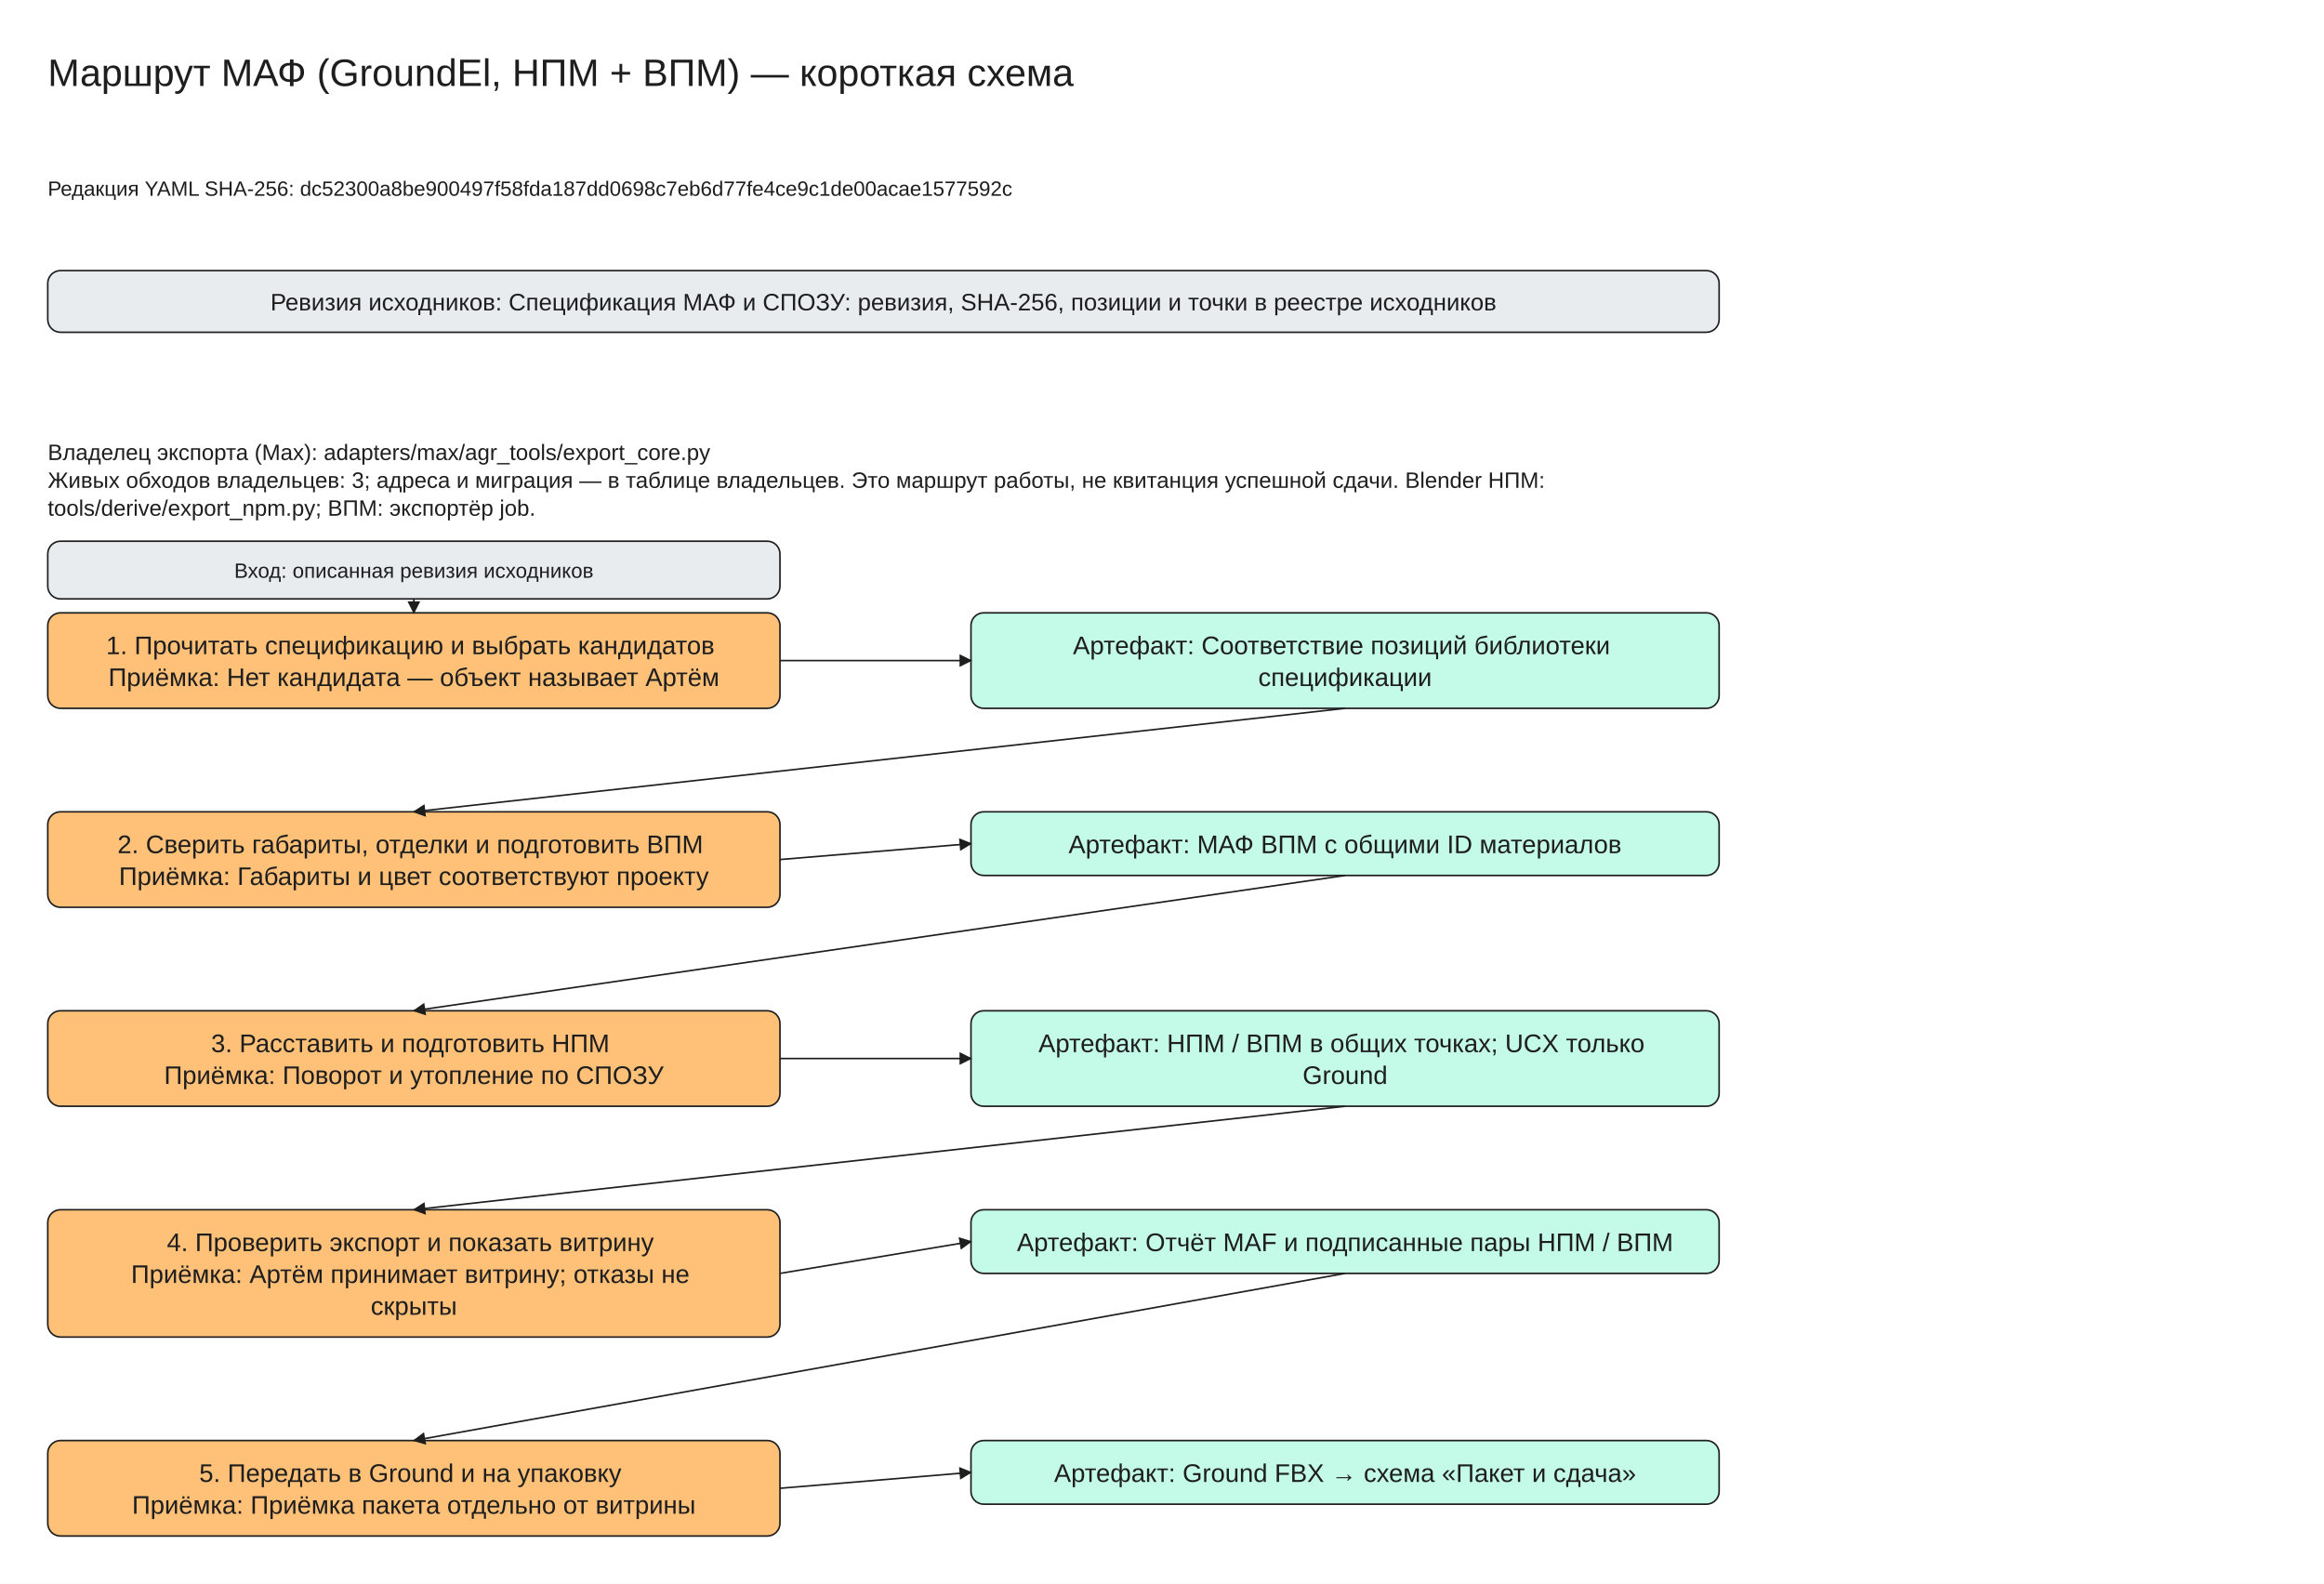
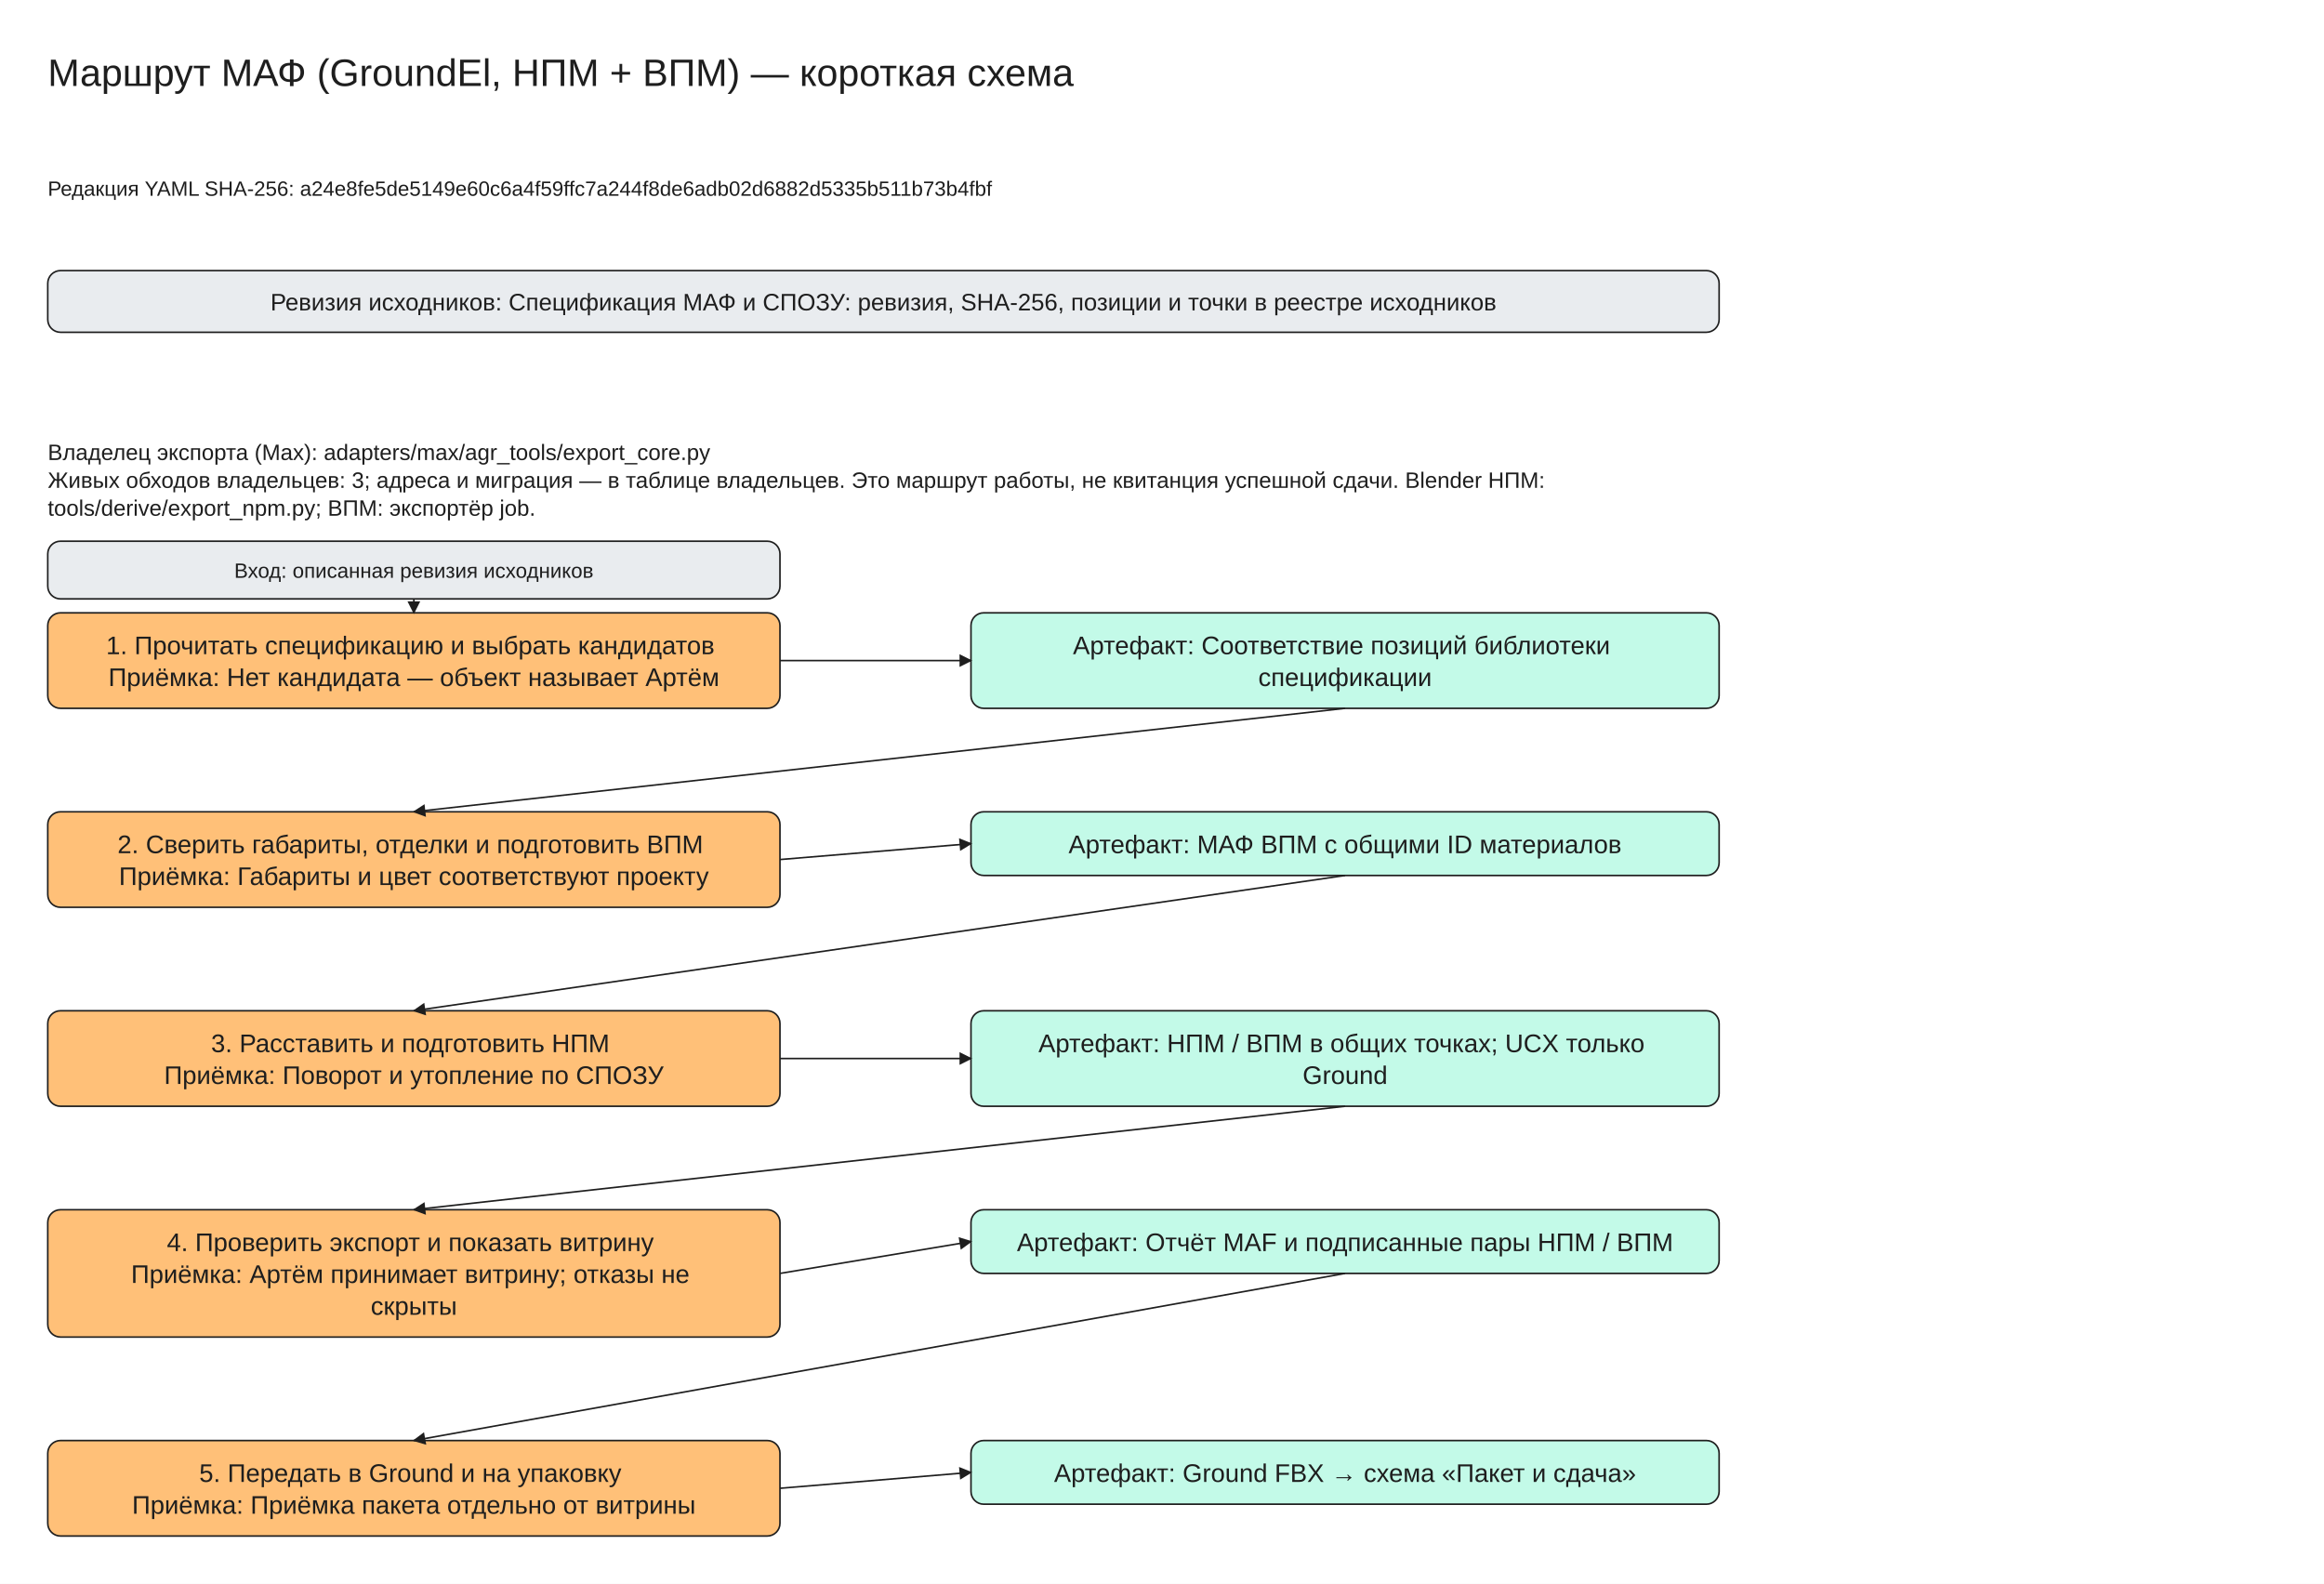
<svg xmlns="http://www.w3.org/2000/svg" viewBox="0 -30 1460 995" width="1460" height="995" font-family="Segoe UI, Arial, sans-serif">
  <defs>
    <marker id="arrow" viewBox="0 0 10 10" refX="9" refY="5" markerWidth="8" markerHeight="8" orient="auto-start-reverse">
      <path d="M0,0 L10,5 L0,10 z" fill="#1e1e1e" />
    </marker>
  </defs>
  <rect x="0" y="-30" width="1460" height="995" fill="#ffffff" />
  <rect x="30" y="140" width="1050" height="38.75" rx="8" fill="#e9ecef" stroke="#1e1e1e" />
  <rect x="30" y="355" width="460" height="60.0" rx="8" fill="#ffc078" stroke="#1e1e1e" />
  <rect x="610" y="355" width="470" height="60.0" rx="8" fill="#c3fae8" stroke="#1e1e1e" />
  <rect x="30" y="310" width="460" height="36.25" rx="8" fill="#e9ecef" stroke="#1e1e1e" />
  <line x1="260.0" y1="346.25" x2="260.0" y2="355.0" stroke="#1e1e1e" marker-end="url(#arrow)" />
  <line x1="490" y1="385.0" x2="610" y2="385.0" stroke="#1e1e1e" marker-end="url(#arrow)" />
  <rect x="30" y="480.0" width="460" height="60.0" rx="8" fill="#ffc078" stroke="#1e1e1e" />
  <rect x="610" y="480.0" width="470" height="40.0" rx="8" fill="#c3fae8" stroke="#1e1e1e" />
  <line x1="845.0" y1="415.0" x2="260.0" y2="480.0" stroke="#1e1e1e" marker-end="url(#arrow)" />
  <line x1="490" y1="510.0" x2="610" y2="500.0" stroke="#1e1e1e" marker-end="url(#arrow)" />
  <rect x="30" y="605.0" width="460" height="60.0" rx="8" fill="#ffc078" stroke="#1e1e1e" />
  <rect x="610" y="605.0" width="470" height="60.0" rx="8" fill="#c3fae8" stroke="#1e1e1e" />
  <line x1="845.0" y1="520.0" x2="260.0" y2="605.0" stroke="#1e1e1e" marker-end="url(#arrow)" />
  <line x1="490" y1="635.0" x2="610" y2="635.0" stroke="#1e1e1e" marker-end="url(#arrow)" />
  <rect x="30" y="730.0" width="460" height="80.0" rx="8" fill="#ffc078" stroke="#1e1e1e" />
  <rect x="610" y="730.0" width="470" height="40.0" rx="8" fill="#c3fae8" stroke="#1e1e1e" />
  <line x1="845.0" y1="665.0" x2="260.0" y2="730.0" stroke="#1e1e1e" marker-end="url(#arrow)" />
  <line x1="490" y1="770.0" x2="610" y2="750.0" stroke="#1e1e1e" marker-end="url(#arrow)" />
  <rect x="30" y="875.0" width="460" height="60.0" rx="8" fill="#ffc078" stroke="#1e1e1e" />
  <rect x="610" y="875.0" width="470" height="40.0" rx="8" fill="#c3fae8" stroke="#1e1e1e" />
  <line x1="845.0" y1="770.0" x2="260.0" y2="875.0" stroke="#1e1e1e" marker-end="url(#arrow)" />
  <line x1="490" y1="905.0" x2="610" y2="895.0" stroke="#1e1e1e" marker-end="url(#arrow)" />
  <text x="30" y="0" font-size="24" text-anchor="start" fill="#1e1e1e">
    <tspan x="30" dy="24">Маршрут МАФ (GroundEl, НПМ + ВПМ) — короткая схема</tspan>
  </text>
  <text x="30" y="80" font-size="13" text-anchor="start" fill="#1e1e1e">
-     <tspan x="30" dy="13">Редакция YAML SHA-256: dc52300a8be900497f58fda187dd0698c7eb6d77fe4ce9c1de00acae1577592c</tspan>
+     <tspan x="30" dy="13">Редакция YAML SHA-256: a24e8fe5de5149e60c6a4f59ffc7a244f8de6adb02d6882d5335b511b73b4fbf</tspan>
  </text>
  <text x="555.0" y="150.0" font-size="15" text-anchor="middle" fill="#1e1e1e">
    <tspan x="555.0" dy="15">Ревизия исходников: Спецификация МАФ и СПОЗУ: ревизия, SHA-256, позиции и точки в реестре исходников</tspan>
  </text>
  <text x="30" y="245" font-size="14" text-anchor="start" fill="#1e1e1e">
    <tspan x="30" dy="14">Владелец экспорта (Max): adapters/max/agr_tools/export_core.py</tspan>
    <tspan x="30" dy="17.5">Живых обходов владельцев: 3; адреса и миграция — в таблице владельцев. Это маршрут работы, не квитанция успешной сдачи. Blender НПМ:</tspan>
    <tspan x="30" dy="17.5">tools/derive/export_npm.py; ВПМ: экспортёр job.</tspan>
  </text>
  <text x="260.0" y="365.0" font-size="16" text-anchor="middle" fill="#1e1e1e">
    <tspan x="260.0" dy="16">1. Прочитать спецификацию и выбрать кандидатов</tspan>
    <tspan x="260.0" dy="20.0">Приёмка: Нет кандидата — объект называет Артём</tspan>
  </text>
  <text x="845.0" y="365.0" font-size="16" text-anchor="middle" fill="#1e1e1e">
    <tspan x="845.0" dy="16">Артефакт: Соответствие позиций библиотеки</tspan>
    <tspan x="845.0" dy="20.0">спецификации</tspan>
  </text>
  <text x="260.0" y="320.0" font-size="13" text-anchor="middle" fill="#1e1e1e">
    <tspan x="260.0" dy="13">Вход: описанная ревизия исходников</tspan>
  </text>
  <text x="260.0" y="490.0" font-size="16" text-anchor="middle" fill="#1e1e1e">
    <tspan x="260.0" dy="16">2. Сверить габариты, отделки и подготовить ВПМ</tspan>
    <tspan x="260.0" dy="20.0">Приёмка: Габариты и цвет соответствуют проекту</tspan>
  </text>
  <text x="845.0" y="490.0" font-size="16" text-anchor="middle" fill="#1e1e1e">
    <tspan x="845.0" dy="16">Артефакт: МАФ ВПМ с общими ID материалов</tspan>
  </text>
  <text x="260.0" y="615.0" font-size="16" text-anchor="middle" fill="#1e1e1e">
    <tspan x="260.0" dy="16">3. Расставить и подготовить НПМ</tspan>
    <tspan x="260.0" dy="20.0">Приёмка: Поворот и утопление по СПОЗУ</tspan>
  </text>
  <text x="845.0" y="615.0" font-size="16" text-anchor="middle" fill="#1e1e1e">
    <tspan x="845.0" dy="16">Артефакт: НПМ / ВПМ в общих точках; UCX только</tspan>
    <tspan x="845.0" dy="20.0">Ground</tspan>
  </text>
  <text x="260.0" y="740.0" font-size="16" text-anchor="middle" fill="#1e1e1e">
    <tspan x="260.0" dy="16">4. Проверить экспорт и показать витрину</tspan>
    <tspan x="260.0" dy="20.0">Приёмка: Артём принимает витрину; отказы не</tspan>
    <tspan x="260.0" dy="20.0">скрыты</tspan>
  </text>
  <text x="845.0" y="740.0" font-size="16" text-anchor="middle" fill="#1e1e1e">
    <tspan x="845.0" dy="16">Артефакт: Отчёт MAF и подписанные пары НПМ / ВПМ</tspan>
  </text>
  <text x="260.0" y="885.0" font-size="16" text-anchor="middle" fill="#1e1e1e">
    <tspan x="260.0" dy="16">5. Передать в Ground и на упаковку</tspan>
    <tspan x="260.0" dy="20.0">Приёмка: Приёмка пакета отдельно от витрины</tspan>
  </text>
  <text x="845.0" y="885.0" font-size="16" text-anchor="middle" fill="#1e1e1e">
    <tspan x="845.0" dy="16">Артефакт: Ground FBX → схема «Пакет и сдача»</tspan>
  </text>
</svg>
